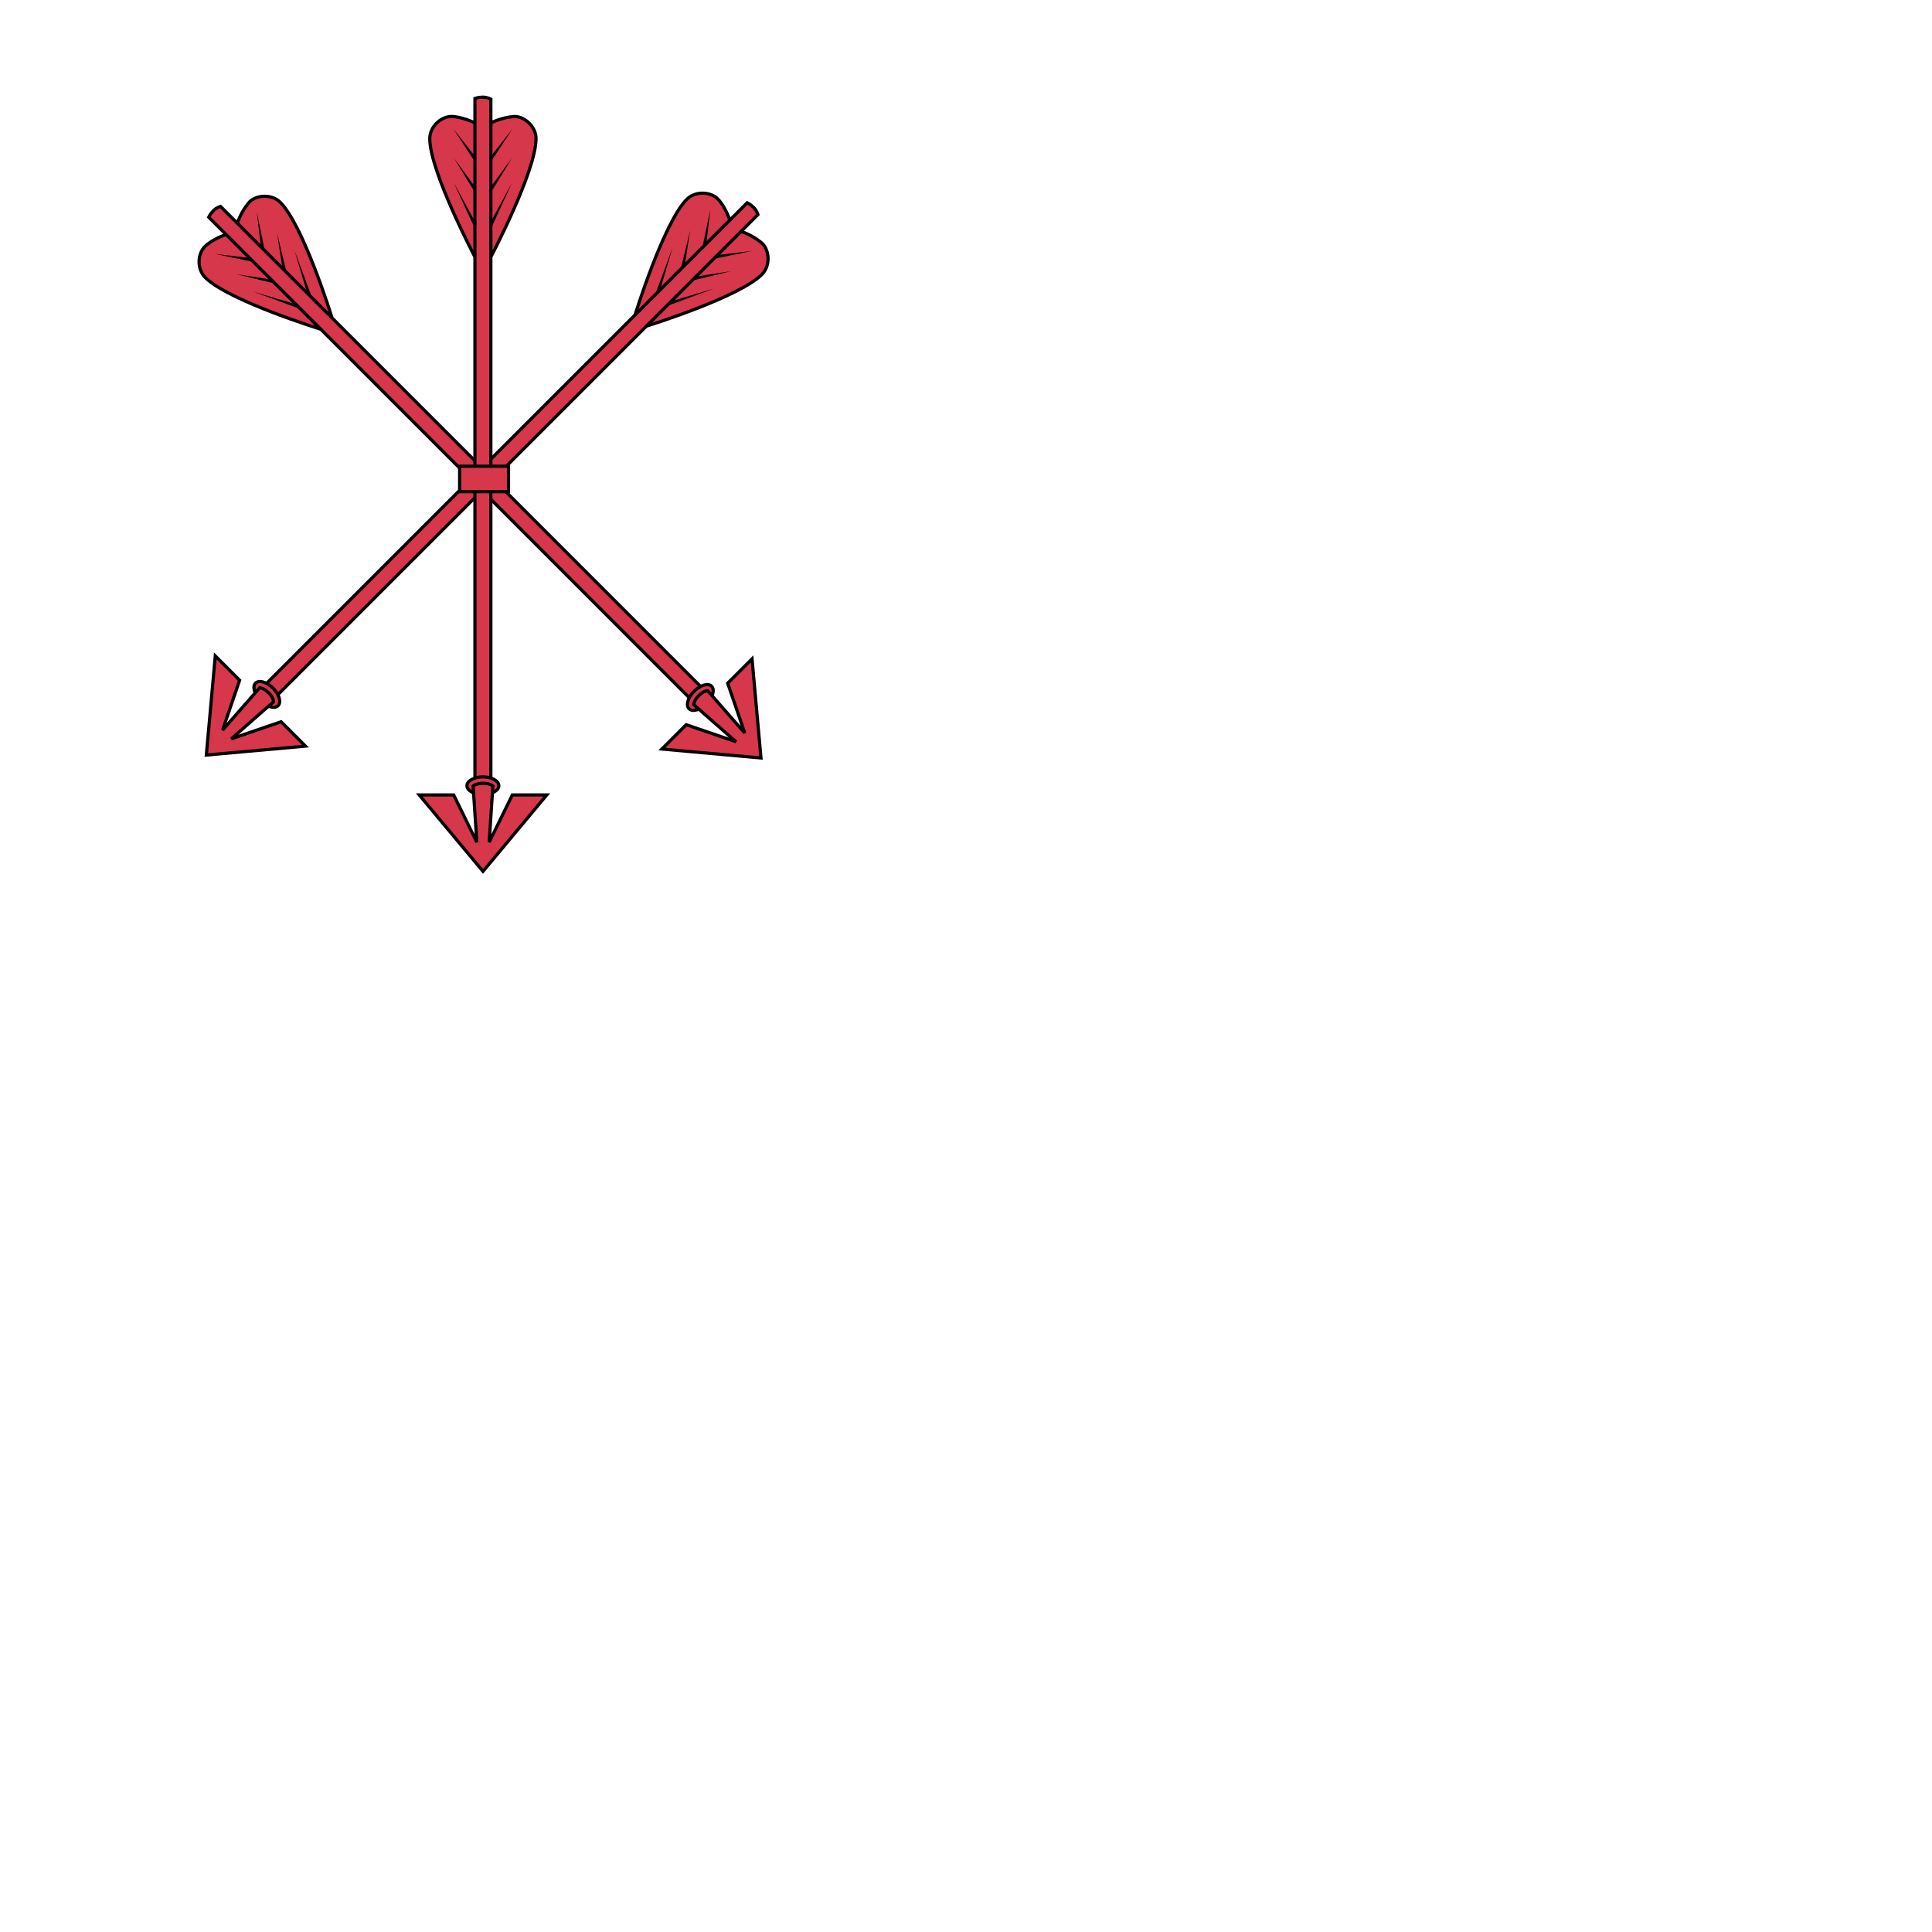
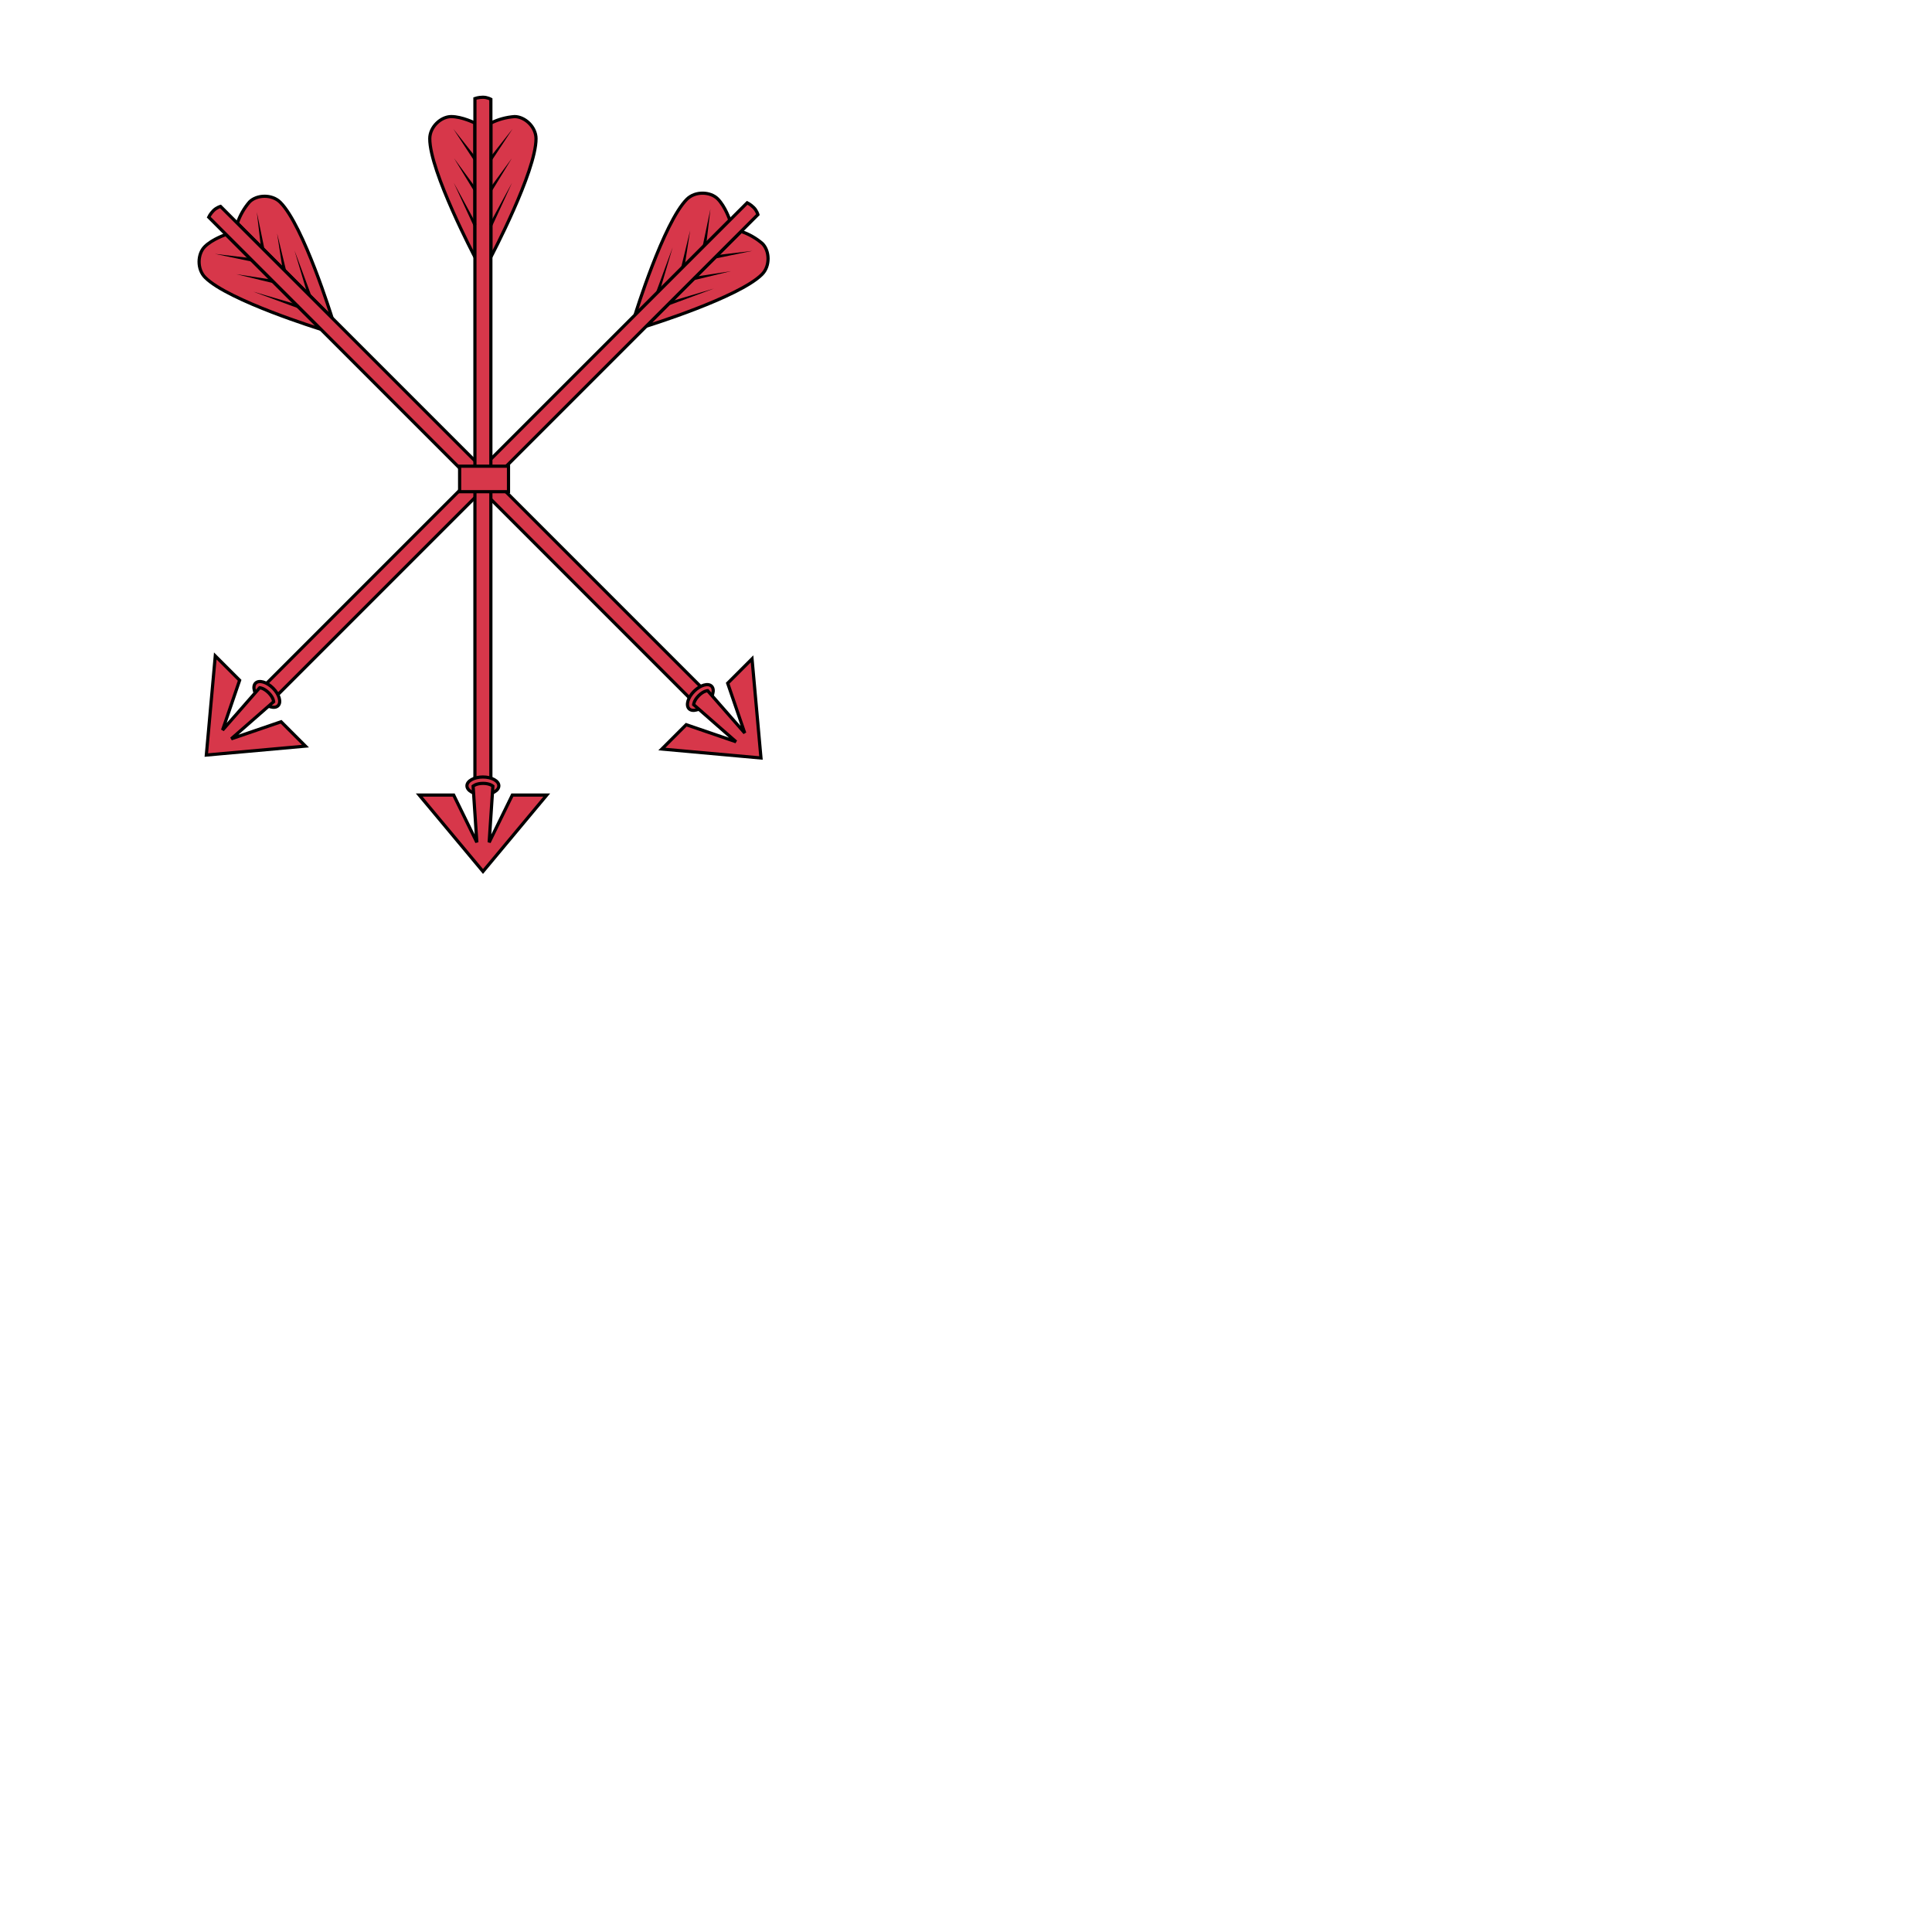
<svg xmlns="http://www.w3.org/2000/svg" fill="#d7374a" stroke="#000" viewBox="50 50 200 200">
-   <g id="arrowsSheaf" stroke-width="3" transform="matrix(.11 0 0 .11 10.9 102)">
-     <g transform="scale(1 -1) rotate(45 770.959 4.823)">
-       <path d="M817.4 323a60 60 0 0022.3 6.1c9.6 0 20.2-9.6 20.2-20.8 0-30.9-42.5-111.4-42.5-111.4zm-15 0s-12.1 6.1-22.3 6.1c-9.6 0-20.2-9.6-20.2-20.8 0-30.9 42.5-111.4 42.5-111.4zm0-620.4v643.5s3.3 1.2 7.5 1.2 7.5-1.9 7.5-1.9v-643.5z" />
-       <ellipse cx="809.9" cy="-300.7" rx="15" ry="8.3" />
-       <path d="M819.3-301l-3.5-52.9 21.8 44.5H870l-60-71.9-60 71.9h32.4l21.8-44.5-3.5 52.9s2.8 2.6 9.4 2.6c6.4 0 9.2-2.6 9.2-2.6z" />
-       <path fill="#000" stroke="none" d="M818.8 226.4l18.5 40.4-21.2-39.1zm-.1 33.2l18.4 30.2-20.9-28.5zm-.1 28.7l19.2 29.2-21.6-27.4zm-14.8-60.6l-21.3 39.1 18.6-40.4zm-.1 33.6l-20.9 28.5 18.4-30.2zm0 28.8l-21.6 27.4 19.1-29.2z" />
+   <g id="arrowsSheaf" stroke-width="0.33">
+     <g transform="rotate(-45.0 95.7055 101.4695)">
+       <path class="tertiary" d="M 100.814 66.47a 6.6 -6.6 0 0 1 2.453 -0.671c 1.056 0.0 2.222 1.056 2.222 2.288 0.0 3.399 -4.675 12.254 -4.675 12.254zm -1.65 0.0s -1.331 -0.671 -2.453 -0.671c -1.056 0.0 -2.222 1.056 -2.222 2.288 0.0 3.399 4.675 12.254 4.675 12.254z" />
+       <path d="M 99.164 134.714v -70.785s 0.363 -0.132 0.825 -0.132 0.825 0.209 0.825 0.209v 70.785z" />
+       <ellipse cx="99.989" cy="135.077" rx="1.65" ry="0.913" />
+       <path class="secondary" d="M 101.023 135.11l -0.385 5.819 2.398 -4.895H 106.6l -6.6 7.909 -6.6 -7.909h 3.564l 2.398 4.895 -0.385 -5.819s 0.308 -0.286 1.034 -0.286c 0.704 0.0 1.012 0.286 1.012 0.286z" />
+       <path fill="#000" stroke="none" d="M 100.968 77.096l 2.035 -4.444 -2.332 4.301zm -0.011 -3.652l 2.024 -3.322 -2.299 3.135zm -0.011 -3.157l 2.112 -3.212 -2.376 3.014zm -1.628 6.666l -2.343 -4.301 2.046 4.444zm -0.011 -3.696l -2.299 -3.135 2.024 3.322zm 0.0 -3.168l -2.376 -3.014 2.101 3.212z" />
    </g>
-     <g transform="scale(1 -1) rotate(-45 852.99 4.718)">
-       <path d="M817.4 323a60 60 0 0022.3 6.1c9.6 0 20.2-9.6 20.2-20.8 0-30.9-42.5-111.4-42.5-111.4zm-15 0s-12.1 6.1-22.3 6.1c-9.6 0-20.2-9.6-20.2-20.8 0-30.9 42.5-111.4 42.5-111.4zm0-620.4v643.5s3.3 1.2 7.5 1.2 7.5-1.9 7.5-1.9v-643.5z" />
-       <ellipse cx="809.9" cy="-300.7" rx="15" ry="8.3" />
-       <path d="M819.3-301l-3.5-52.9 21.8 44.5H870l-60-71.9-60 71.9h32.4l21.8-44.5-3.5 52.9s2.8 2.6 9.4 2.6c6.4 0 9.2-2.6 9.2-2.6z" />
-       <path fill="#000" stroke="none" d="M818.8 226.4l18.5 40.4-21.2-39.1zm-.1 33.2l18.4 30.2-20.9-28.5zm-.1 28.7l19.2 29.2-21.6-27.4zm-14.8-60.6l-21.3 39.1 18.6-40.4zm-.1 33.6l-20.9 28.5 18.4-30.2zm0 28.8l-21.6 27.4 19.1-29.2z" />
+     <g transform="rotate(45.0 104.7289 101.481)">
+       <path class="tertiary" d="M 100.814 66.47a 6.6 -6.6 0 0 1 2.453 -0.671c 1.056 0.0 2.222 1.056 2.222 2.288 0.0 3.399 -4.675 12.254 -4.675 12.254zm -1.65 0.0s -1.331 -0.671 -2.453 -0.671c -1.056 0.0 -2.222 1.056 -2.222 2.288 0.0 3.399 4.675 12.254 4.675 12.254z" />
+       <path d="M 99.164 134.714v -70.785s 0.363 -0.132 0.825 -0.132 0.825 0.209 0.825 0.209v 70.785z" />
+       <ellipse cx="99.989" cy="135.077" rx="1.65" ry="0.913" />
+       <path class="secondary" d="M 101.023 135.11l -0.385 5.819 2.398 -4.895H 106.6l -6.6 7.909 -6.6 -7.909h 3.564l 2.398 4.895 -0.385 -5.819s 0.308 -0.286 1.034 -0.286c 0.704 0.0 1.012 0.286 1.012 0.286z" />
+       <path fill="#000" stroke="none" d="M 100.968 77.096l 2.035 -4.444 -2.332 4.301zm -0.011 -3.652l 2.024 -3.322 -2.299 3.135zm -0.011 -3.157l 2.112 -3.212 -2.376 3.014zm -1.628 6.666l -2.343 -4.301 2.046 4.444zm -0.011 -3.696l -2.299 -3.135 2.024 3.322zm 0.0 -3.168l -2.376 -3.014 2.101 3.212z" />
    </g>
-     <g transform="matrix(1 0 0 -1 0 -34)">
-       <path d="M817.4 323a60 60 0 0022.3 6.1c9.6 0 20.2-9.6 20.2-20.8 0-30.9-42.5-111.4-42.5-111.4zm-15 0s-12.1 6.1-22.3 6.1c-9.6 0-20.2-9.6-20.2-20.8 0-30.9 42.5-111.4 42.5-111.4zm0-620.4v643.5s3.3 1.2 7.5 1.2 7.5-1.9 7.5-1.9v-643.5z" />
-       <ellipse cx="809.9" cy="-300.7" rx="15" ry="8.3" />
-       <path d="M819.3-301l-3.5-52.9 21.8 44.5H870l-60-71.9-60 71.9h32.4l21.8-44.5-3.5 52.9s2.8 2.6 9.4 2.6c6.4 0 9.2-2.6 9.2-2.6z" />
-       <path fill="#000" stroke="none" d="M818.8 226.4l18.5 40.4-21.2-39.1zm-.1 33.2l18.4 30.2-20.9-28.5zm-.1 28.7l19.2 29.2-21.6-27.4zm-14.8-60.6l-21.3 39.1 18.6-40.4zm-.1 33.6l-20.9 28.5 18.4-30.2zm0 28.8l-21.6 27.4 19.1-29.2z" />
+     <g transform="translate(0 -3.73)">
+       <path class="tertiary" d="M 100.814 66.47a 6.6 -6.6 0 0 1 2.453 -0.671c 1.056 0.0 2.222 1.056 2.222 2.288 0.0 3.399 -4.675 12.254 -4.675 12.254zm -1.65 0.0s -1.331 -0.671 -2.453 -0.671c -1.056 0.0 -2.222 1.056 -2.222 2.288 0.0 3.399 4.675 12.254 4.675 12.254z" />
+       <path d="M 99.164 134.714v -70.785s 0.363 -0.132 0.825 -0.132 0.825 0.209 0.825 0.209v 70.785z" />
+       <ellipse cx="99.989" cy="135.077" rx="1.65" ry="0.913" />
+       <path class="secondary" d="M 101.023 135.11l -0.385 5.819 2.398 -4.895H 106.6l -6.6 7.909 -6.6 -7.909h 3.564l 2.398 4.895 -0.385 -5.819s 0.308 -0.286 1.034 -0.286c 0.704 0.0 1.012 0.286 1.012 0.286z" />
+       <path fill="#000" stroke="none" d="M 100.968 77.096l 2.035 -4.444 -2.332 4.301zm -0.011 -3.652l 2.024 -3.322 -2.299 3.135zm -0.011 -3.157l 2.112 -3.212 -2.376 3.014zm -1.628 6.666l -2.343 -4.301 2.046 4.444zm -0.011 -3.696l -2.299 -3.135 2.024 3.322zm 0.0 -3.168l -2.376 -3.014 2.101 3.212z" />
    </g>
-     <rect width="46" height="24" x="788" y="-34" />
+     <rect width="5.06" height="2.64" x="97.58" y="98.26" />
  </g>
</svg>
